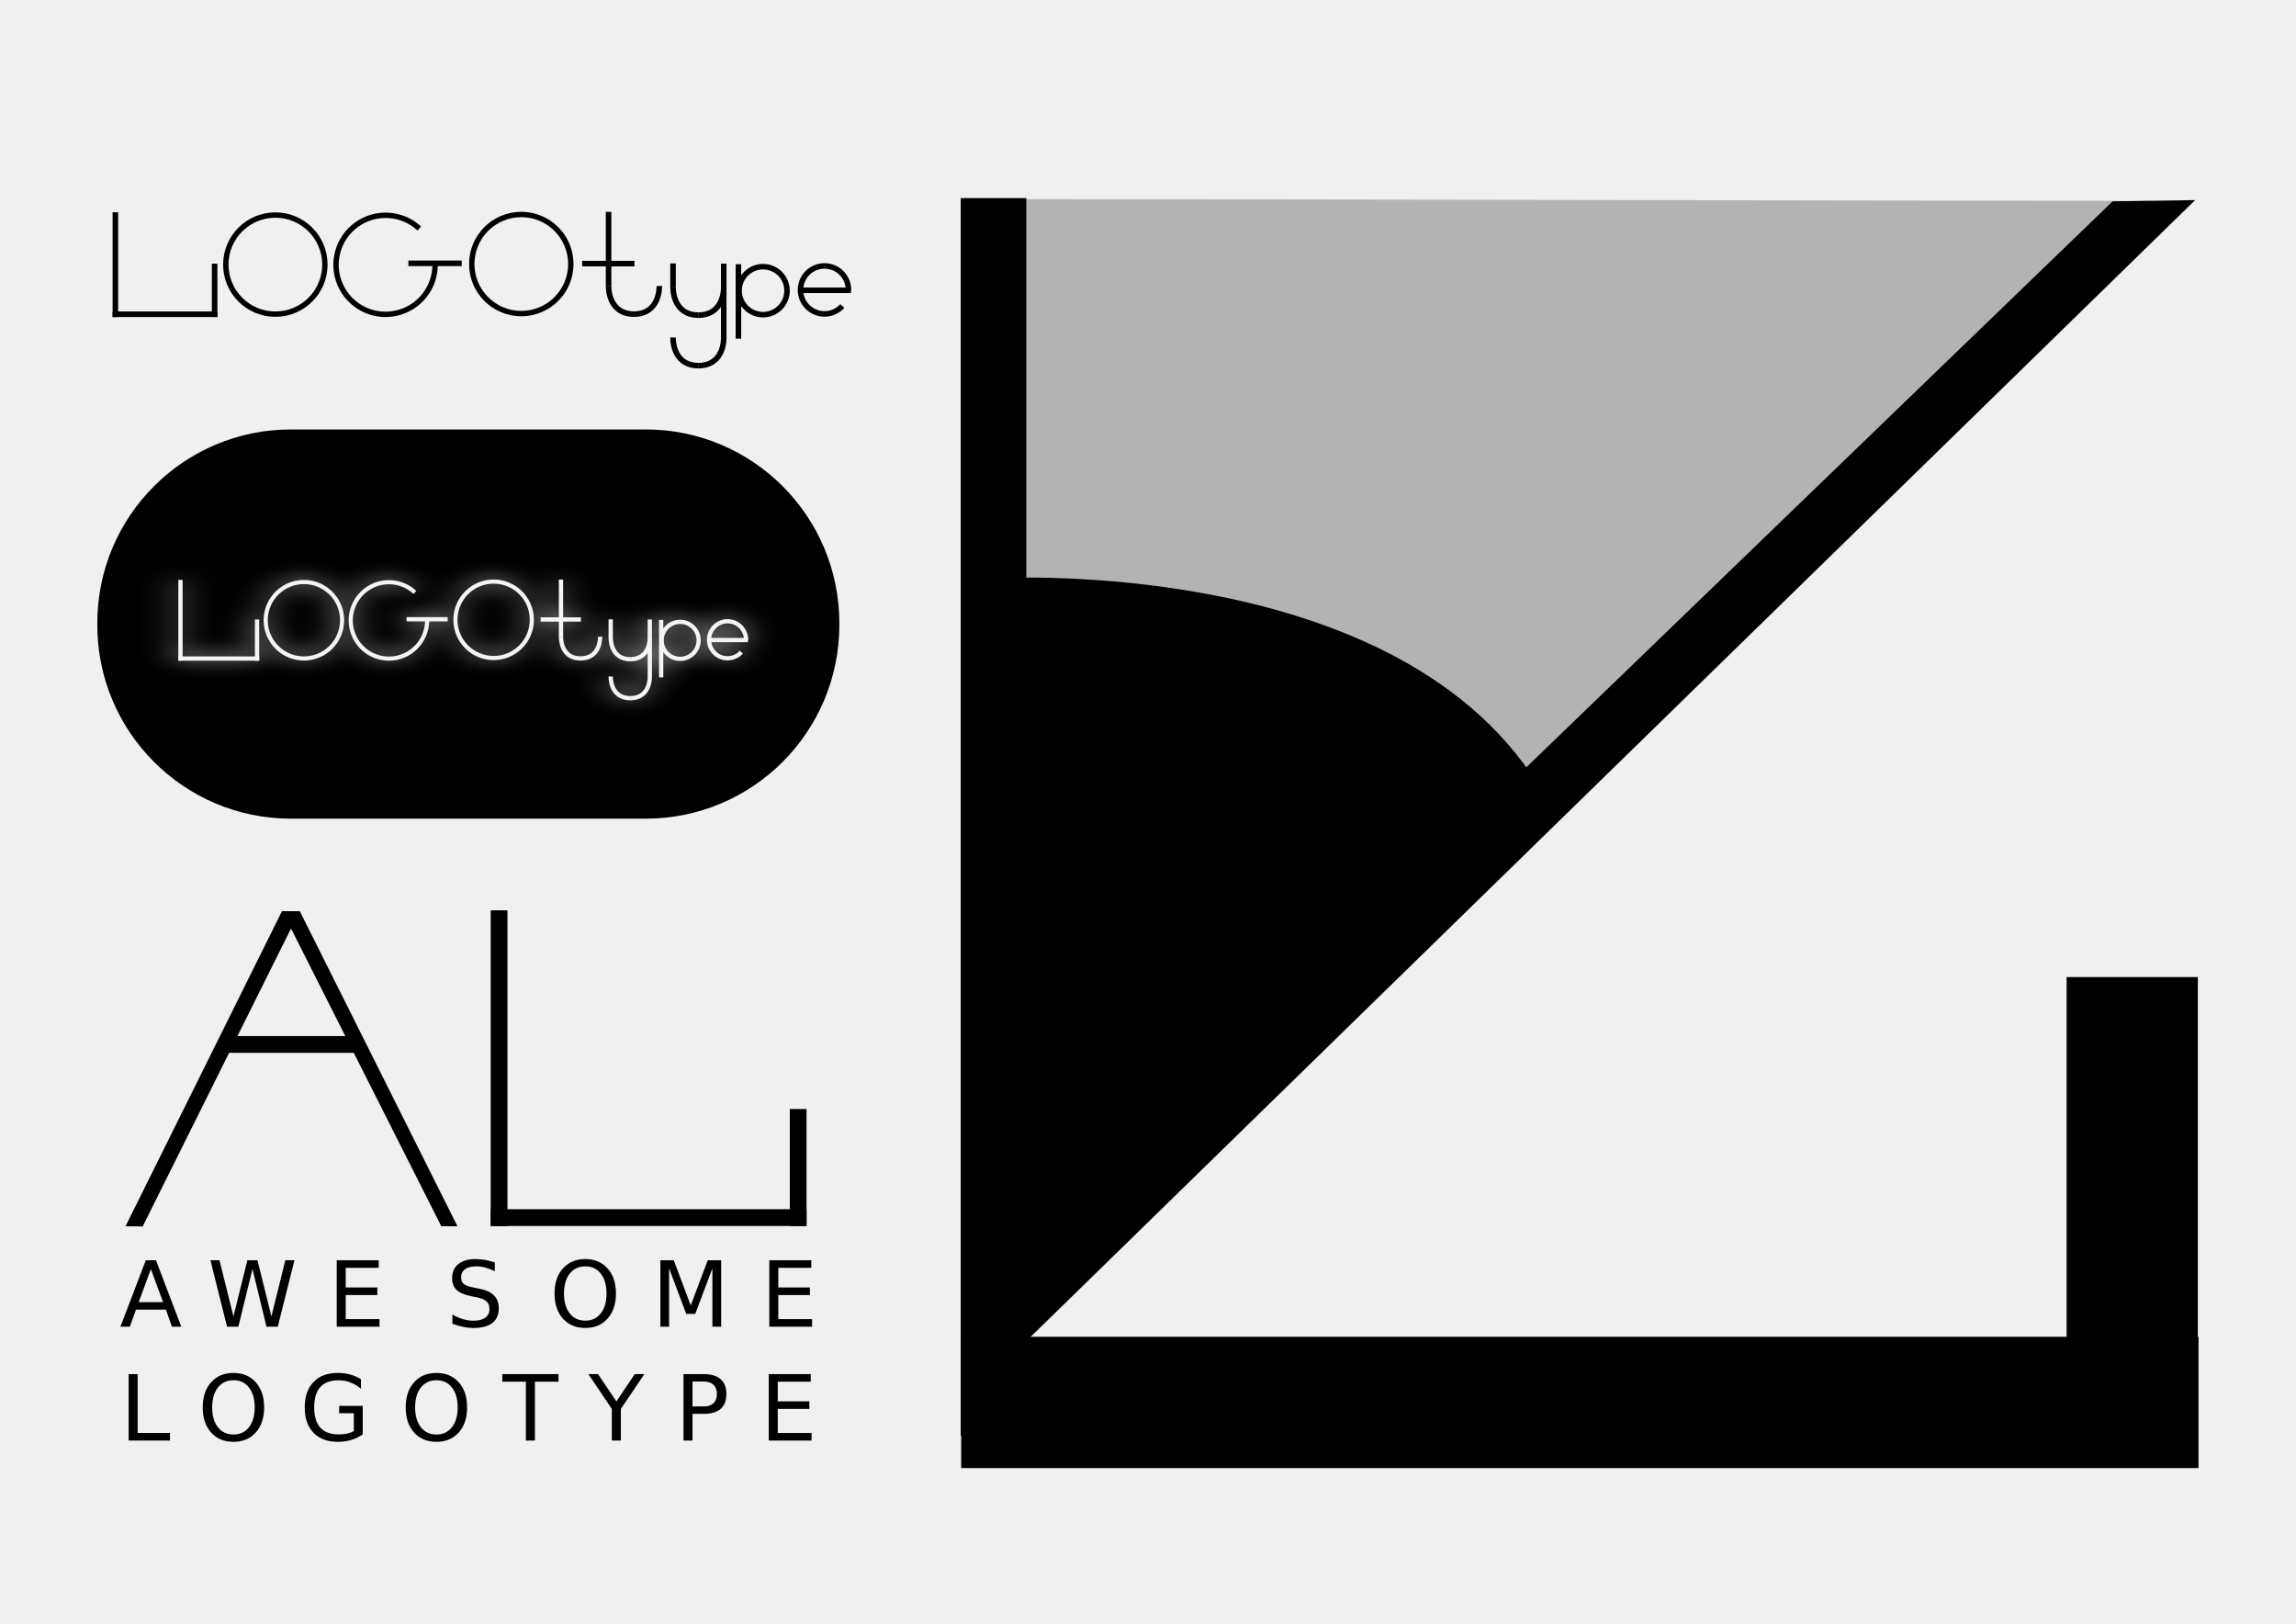
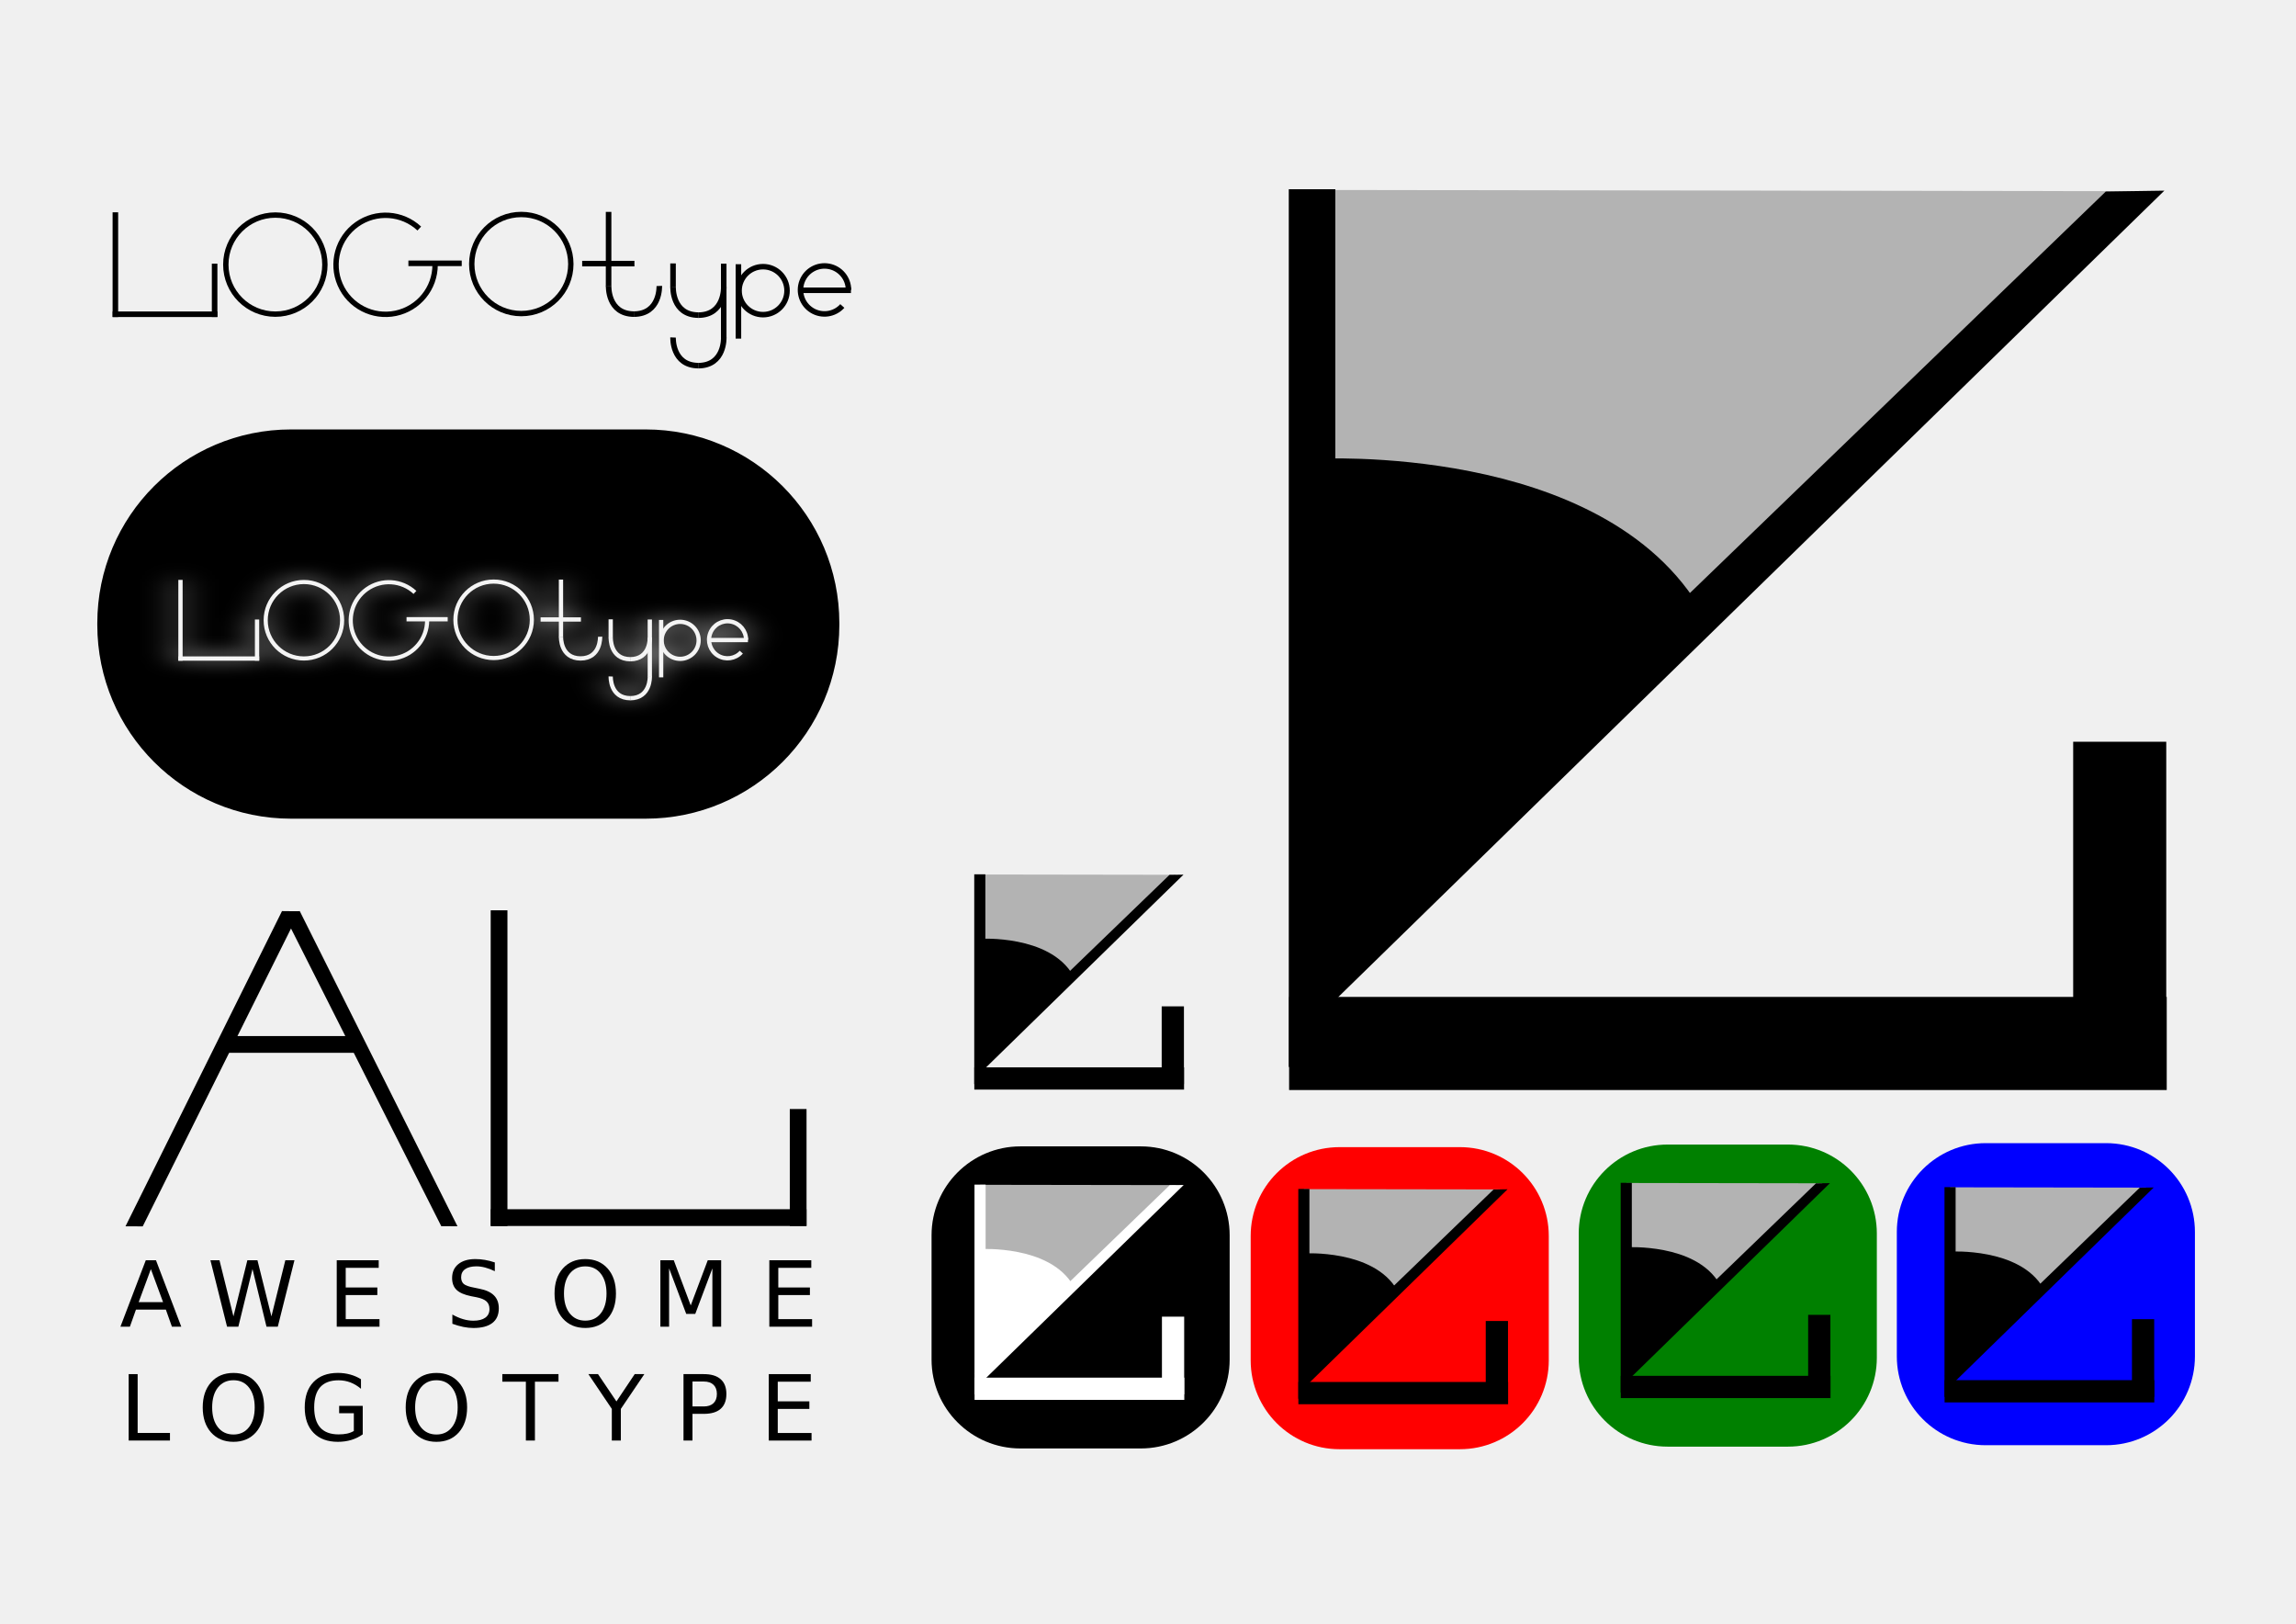
<svg xmlns="http://www.w3.org/2000/svg" width="297mm" height="210mm" viewBox="0 0 297 210" version="1.1" id="svg5">
  <defs id="defs2">
    <rect x="46.755" y="210.128" width="127.774" height="39.949" id="rect7017" />
    <filter style="color-interpolation-filters:sRGB;" id="filter5308" x="-0.067" y="-0.164" width="1.134" height="1.346">
      <feGaussianBlur stdDeviation="0.98 0.5" result="blur" id="feGaussianBlur5306" />
    </filter>
  </defs>
  <g id="layer1">
-     <path style="fill:#b3b3b3;stroke:none;stroke-width:8.49;stroke-linecap:butt;stroke-dasharray:none;stroke-opacity:1;paint-order:stroke fill markers" d="M 128.586,25.752 278.218,25.98 183.751,116.131 127.309,82.535 Z" id="path8153" />
+     <path style="color:#000000;fill:#000000;stroke-width:1.439;-inkscape-stroke:none;paint-order:stroke fill markers" d="m 126.592,178.143 26.027,-25.402" id="path7917-6-6" />
+     <rect style="fill:#ff0000;stroke-width:8.76;paint-order:stroke fill markers" id="rect866" width="38.56" height="39.068" x="161.782" y="148.364" ry="11.494" />
+     <rect style="fill:#000000;stroke-width:8.76;paint-order:stroke fill markers" id="rect866-4" width="38.56" height="39.068" x="120.502" y="148.265" ry="11.494" />
+     <rect style="fill:#008000;stroke-width:8.76;paint-order:stroke fill markers" id="rect866-7" width="38.56" height="39.068" x="204.218" y="148.031" ry="11.494" />
+     <rect style="fill:#0000ff;stroke-width:8.76;paint-order:stroke fill markers" id="rect866-7-8" width="38.56" height="39.068" x="245.365" y="147.847" ry="11.494" />
+     <path style="fill:#b3b3b3;stroke:none;stroke-width:6.022;stroke-linecap:butt;stroke-dasharray:none;stroke-opacity:1;paint-order:stroke fill markers" d="m 169.77,24.567 106.132,0.161 -67.005,63.944 -40.034,-23.829 z" id="path8153" />
    <g id="g2237" transform="matrix(2.711886,0,0,2.711886,-5.818992,13.78745)">
      <path style="fill:#008000;stroke:#000000;stroke-width:0.265;stroke-linecap:butt;stroke-dasharray:none;stroke-opacity:1;paint-order:stroke fill markers" d="M 7.649,5.041 V 10.037" id="path291" />
      <path style="fill:#008000;stroke:#000000;stroke-width:0.265;stroke-linecap:butt;stroke-dasharray:none;stroke-opacity:1;paint-order:stroke fill markers" d="M 12.383,7.49 V 10.035" id="path291-6" />
      <path style="fill:#008000;stroke:#000000;stroke-width:0.265;stroke-linecap:butt;stroke-dasharray:none;stroke-opacity:1;paint-order:stroke fill markers" d="M 24.17,7.474 H 21.626" id="path291-6-5" />
      <path style="fill:#008000;stroke:#000000;stroke-width:0.265;stroke-linecap:butt;stroke-dasharray:none;stroke-opacity:1;paint-order:stroke fill markers" d="M 12.515,9.903 H 7.519" id="path291-3" />
      <circle style="fill:none;stroke:#000000;stroke-width:0.256;stroke-linecap:butt;stroke-dasharray:none;stroke-opacity:1;paint-order:stroke fill markers" id="path1198" cx="15.28" cy="7.535" r="2.363" />
      <circle style="fill:none;stroke:#000000;stroke-width:0.256;stroke-linecap:butt;stroke-dasharray:none;stroke-opacity:1;paint-order:stroke fill markers" id="path1198-3" cx="27.011" cy="7.508" r="2.363" />
      <path style="fill:none;stroke:#000000;stroke-width:0.256;stroke-linecap:butt;stroke-dasharray:none;stroke-opacity:1;paint-order:stroke fill markers" id="path1198-7" d="M 22.9,7.545 A 2.363,2.363 0 0 1 21.019,9.858 2.363,2.363 0 0 1 18.371,8.489 2.363,2.363 0 0 1 19.171,5.618 2.363,2.363 0 0 1 22.146,5.815" />
      <path style="fill:#008000;stroke:#000000;stroke-width:0.265;stroke-linecap:butt;stroke-dasharray:none;stroke-opacity:1;paint-order:stroke fill markers" d="M 32.408,7.488 H 29.915" id="path291-6-5-2" />
      <path style="fill:none;stroke:#000000;stroke-width:0.265;stroke-linecap:butt;stroke-dasharray:none;stroke-opacity:1;paint-order:stroke fill markers" d="M 31.175,5.021 V 8.569" id="path1446" />
      <path style="fill:none;stroke:#000000;stroke-width:0.265;stroke-linecap:butt;stroke-dasharray:none;stroke-opacity:1;paint-order:stroke fill markers" d="m 31.177,8.554 c 0,0 -0.057,1.337 1.214,1.343" id="path1454" />
      <path style="fill:none;stroke:#000000;stroke-width:0.265;stroke-linecap:butt;stroke-dasharray:none;stroke-opacity:1;paint-order:stroke fill markers" d="m 33.594,8.554 c 0,0 0.057,1.337 -1.214,1.343" id="path1454-6" />
      <path style="fill:#008000;stroke:#000000;stroke-width:0.265;stroke-linecap:butt;stroke-dasharray:none;stroke-opacity:1;paint-order:stroke fill markers" d="M 42.735,8.76 H 40.243" id="path291-6-5-2-3" />
      <path style="fill:none;stroke:#000000;stroke-width:0.265;stroke-linecap:butt;stroke-dasharray:none;stroke-opacity:1;paint-order:stroke fill markers" d="M 34.249,7.479 V 8.618" id="path1446-6" />
      <path style="fill:none;stroke:#000000;stroke-width:0.265;stroke-linecap:butt;stroke-dasharray:none;stroke-opacity:1;paint-order:stroke fill markers" d="M 36.667,7.49 V 11.038" id="path1446-6-2" />
      <path style="fill:none;stroke:#000000;stroke-width:0.265;stroke-linecap:butt;stroke-dasharray:none;stroke-opacity:1;paint-order:stroke fill markers" d="m 34.251,8.602 c 0,0 -0.057,1.337 1.214,1.343" id="path1454-0" />
      <path style="fill:none;stroke:#000000;stroke-width:0.265;stroke-linecap:butt;stroke-dasharray:none;stroke-opacity:1;paint-order:stroke fill markers" d="m 36.668,8.603 c 0,0 0.057,1.337 -1.214,1.343" id="path1454-6-6" />
      <path style="fill:none;stroke:#000000;stroke-width:0.265;stroke-linecap:butt;stroke-dasharray:none;stroke-opacity:1;paint-order:stroke fill markers" d="m 34.25,11.011 c 0,0 -0.057,1.337 1.214,1.343" id="path1454-0-8" />
      <path style="fill:none;stroke:#000000;stroke-width:0.265;stroke-linecap:butt;stroke-dasharray:none;stroke-opacity:1;paint-order:stroke fill markers" d="m 36.668,11.012 c 0,0 0.057,1.337 -1.214,1.343" id="path1454-6-6-7" />
      <path style="fill:none;stroke:#000000;stroke-width:0.265;stroke-linecap:butt;stroke-dasharray:none;stroke-opacity:1;paint-order:stroke fill markers" d="M 37.368,7.517 V 11.065" id="path1446-6-2-2" />
      <circle style="fill:none;stroke:#000000;stroke-width:0.262;stroke-linecap:butt;stroke-dasharray:none;stroke-opacity:1;paint-order:stroke fill markers" id="path1918" cx="38.543" cy="8.778" r="1.144" />
      <path style="fill:none;stroke:#000000;stroke-width:0.262;stroke-linecap:butt;stroke-dasharray:none;stroke-opacity:1;paint-order:stroke fill markers" id="path1918-3" d="M 42.324,9.509 A 1.144,1.144 0 0 1 40.876,9.719 1.144,1.144 0 0 1 40.405,8.333 1.144,1.144 0 0 1 41.682,7.618 1.144,1.144 0 0 1 42.618,8.743" />
    </g>
    <g id="g7417" transform="matrix(2.09213,0,0,2.09213,6.220909,27.14365)">
      <rect style="fill:#000000;stroke:#000000;stroke-width:0.859;stroke-linecap:butt;stroke-dasharray:none;stroke-opacity:1;paint-order:stroke fill markers" id="rect2291" width="45.021" height="23.203" x="3.472" y="14.003" ry="11.546" />
      <g id="g2237-1" transform="translate(0.5367172,17.83338)" style="stroke:#f4f4f4;stroke-opacity:1">
        <path style="fill:#008000;stroke:#f4f4f4;stroke-width:0.265;stroke-linecap:butt;stroke-dasharray:none;stroke-opacity:1;paint-order:stroke fill markers" d="M 7.649,5.041 V 10.037" id="path291-5" />
        <path style="fill:#008000;stroke:#f4f4f4;stroke-width:0.265;stroke-linecap:butt;stroke-dasharray:none;stroke-opacity:1;paint-order:stroke fill markers" d="M 12.383,7.49 V 10.035" id="path291-6-54" />
        <path style="fill:#008000;stroke:#f4f4f4;stroke-width:0.265;stroke-linecap:butt;stroke-dasharray:none;stroke-opacity:1;paint-order:stroke fill markers" d="M 24.17,7.474 H 21.626" id="path291-6-5-7" />
        <path style="fill:#008000;stroke:#f4f4f4;stroke-width:0.265;stroke-linecap:butt;stroke-dasharray:none;stroke-opacity:1;paint-order:stroke fill markers" d="M 12.515,9.903 H 7.519" id="path291-3-6" />
        <circle style="fill:none;stroke:#f4f4f4;stroke-width:0.256;stroke-linecap:butt;stroke-dasharray:none;stroke-opacity:1;paint-order:stroke fill markers" id="path1198-5" cx="15.28" cy="7.535" r="2.363" />
        <circle style="fill:none;stroke:#f4f4f4;stroke-width:0.256;stroke-linecap:butt;stroke-dasharray:none;stroke-opacity:1;paint-order:stroke fill markers" id="path1198-3-6" cx="27.011" cy="7.508" r="2.363" />
        <path style="fill:none;stroke:#f4f4f4;stroke-width:0.256;stroke-linecap:butt;stroke-dasharray:none;stroke-opacity:1;paint-order:stroke fill markers" id="path1198-7-9" d="M 22.9,7.545 A 2.363,2.363 0 0 1 21.019,9.858 2.363,2.363 0 0 1 18.371,8.489 2.363,2.363 0 0 1 19.171,5.618 2.363,2.363 0 0 1 22.146,5.815" />
        <path style="fill:#008000;stroke:#f4f4f4;stroke-width:0.265;stroke-linecap:butt;stroke-dasharray:none;stroke-opacity:1;paint-order:stroke fill markers" d="M 32.408,7.488 H 29.915" id="path291-6-5-2-37" />
        <path style="fill:none;stroke:#f4f4f4;stroke-width:0.265;stroke-linecap:butt;stroke-dasharray:none;stroke-opacity:1;paint-order:stroke fill markers" d="M 31.175,5.021 V 8.569" id="path1446-4" />
        <path style="fill:none;stroke:#f4f4f4;stroke-width:0.265;stroke-linecap:butt;stroke-dasharray:none;stroke-opacity:1;paint-order:stroke fill markers" d="m 31.177,8.554 c 0,0 -0.057,1.337 1.214,1.343" id="path1454-5" />
        <path style="fill:none;stroke:#f4f4f4;stroke-width:0.265;stroke-linecap:butt;stroke-dasharray:none;stroke-opacity:1;paint-order:stroke fill markers" d="m 33.594,8.554 c 0,0 0.057,1.337 -1.214,1.343" id="path1454-6-2" />
        <path style="fill:#008000;stroke:#f4f4f4;stroke-width:0.265;stroke-linecap:butt;stroke-dasharray:none;stroke-opacity:1;paint-order:stroke fill markers" d="M 42.735,8.76 H 40.243" id="path291-6-5-2-3-5" />
        <path style="fill:none;stroke:#f4f4f4;stroke-width:0.265;stroke-linecap:butt;stroke-dasharray:none;stroke-opacity:1;paint-order:stroke fill markers" d="M 34.249,7.479 V 8.618" id="path1446-6-4" />
        <path style="fill:none;stroke:#f4f4f4;stroke-width:0.265;stroke-linecap:butt;stroke-dasharray:none;stroke-opacity:1;paint-order:stroke fill markers" d="M 36.667,7.49 V 11.038" id="path1446-6-2-7" />
        <path style="fill:none;stroke:#f4f4f4;stroke-width:0.265;stroke-linecap:butt;stroke-dasharray:none;stroke-opacity:1;paint-order:stroke fill markers" d="m 34.251,8.602 c 0,0 -0.057,1.337 1.214,1.343" id="path1454-0-4" />
        <path style="fill:none;stroke:#f4f4f4;stroke-width:0.265;stroke-linecap:butt;stroke-dasharray:none;stroke-opacity:1;paint-order:stroke fill markers" d="m 36.668,8.603 c 0,0 0.057,1.337 -1.214,1.343" id="path1454-6-6-4" />
        <path style="fill:none;stroke:#f4f4f4;stroke-width:0.265;stroke-linecap:butt;stroke-dasharray:none;stroke-opacity:1;paint-order:stroke fill markers" d="m 34.25,11.011 c 0,0 -0.057,1.337 1.214,1.343" id="path1454-0-8-3" />
        <path style="fill:none;stroke:#f4f4f4;stroke-width:0.265;stroke-linecap:butt;stroke-dasharray:none;stroke-opacity:1;paint-order:stroke fill markers" d="m 36.668,11.012 c 0,0 0.057,1.337 -1.214,1.343" id="path1454-6-6-7-0" />
        <path style="fill:none;stroke:#f4f4f4;stroke-width:0.265;stroke-linecap:butt;stroke-dasharray:none;stroke-opacity:1;paint-order:stroke fill markers" d="M 37.368,7.517 V 11.065" id="path1446-6-2-2-7" />
        <circle style="fill:none;stroke:#f4f4f4;stroke-width:0.262;stroke-linecap:butt;stroke-dasharray:none;stroke-opacity:1;paint-order:stroke fill markers" id="path1918-8" cx="38.543" cy="8.778" r="1.144" />
        <path style="fill:none;stroke:#f4f4f4;stroke-width:0.262;stroke-linecap:butt;stroke-dasharray:none;stroke-opacity:1;paint-order:stroke fill markers" id="path1918-3-6" d="M 42.324,9.509 A 1.144,1.144 0 0 1 40.876,9.719 1.144,1.144 0 0 1 40.405,8.333 1.144,1.144 0 0 1 41.682,7.618 1.144,1.144 0 0 1 42.618,8.743" />
      </g>
      <g id="g2237-1-8" transform="translate(0.4305254,17.75511)" style="stroke:#f4f4f4;stroke-opacity:1;filter:url(#filter5308)">
        <path style="fill:#008000;stroke:#f4f4f4;stroke-width:0.265;stroke-linecap:butt;stroke-dasharray:none;stroke-opacity:1;paint-order:stroke fill markers" d="M 7.649,5.041 V 10.037" id="path291-5-8" />
        <path style="fill:#008000;stroke:#f4f4f4;stroke-width:0.265;stroke-linecap:butt;stroke-dasharray:none;stroke-opacity:1;paint-order:stroke fill markers" d="M 12.383,7.49 V 10.035" id="path291-6-54-4" />
        <path style="fill:#008000;stroke:#f4f4f4;stroke-width:0.265;stroke-linecap:butt;stroke-dasharray:none;stroke-opacity:1;paint-order:stroke fill markers" d="M 24.17,7.474 H 21.626" id="path291-6-5-7-3" />
        <path style="fill:#008000;stroke:#f4f4f4;stroke-width:0.265;stroke-linecap:butt;stroke-dasharray:none;stroke-opacity:1;paint-order:stroke fill markers" d="M 12.515,9.903 H 7.519" id="path291-3-6-1" />
        <circle style="fill:none;stroke:#f4f4f4;stroke-width:0.256;stroke-linecap:butt;stroke-dasharray:none;stroke-opacity:1;paint-order:stroke fill markers" id="path1198-5-4" cx="15.28" cy="7.535" r="2.363" />
        <circle style="fill:none;stroke:#f4f4f4;stroke-width:0.256;stroke-linecap:butt;stroke-dasharray:none;stroke-opacity:1;paint-order:stroke fill markers" id="path1198-3-6-9" cx="27.011" cy="7.508" r="2.363" />
        <path style="fill:none;stroke:#f4f4f4;stroke-width:0.256;stroke-linecap:butt;stroke-dasharray:none;stroke-opacity:1;paint-order:stroke fill markers" id="path1198-7-9-2" d="M 22.9,7.545 A 2.363,2.363 0 0 1 21.019,9.858 2.363,2.363 0 0 1 18.371,8.489 2.363,2.363 0 0 1 19.171,5.618 2.363,2.363 0 0 1 22.146,5.815" />
        <path style="fill:#008000;stroke:#f4f4f4;stroke-width:0.265;stroke-linecap:butt;stroke-dasharray:none;stroke-opacity:1;paint-order:stroke fill markers" d="M 32.408,7.488 H 29.915" id="path291-6-5-2-37-0" />
        <path style="fill:none;stroke:#f4f4f4;stroke-width:0.265;stroke-linecap:butt;stroke-dasharray:none;stroke-opacity:1;paint-order:stroke fill markers" d="M 31.175,5.021 V 8.569" id="path1446-4-6" />
        <path style="fill:none;stroke:#f4f4f4;stroke-width:0.265;stroke-linecap:butt;stroke-dasharray:none;stroke-opacity:1;paint-order:stroke fill markers" d="m 31.177,8.554 c 0,0 -0.057,1.337 1.214,1.343" id="path1454-5-8" />
        <path style="fill:none;stroke:#f4f4f4;stroke-width:0.265;stroke-linecap:butt;stroke-dasharray:none;stroke-opacity:1;paint-order:stroke fill markers" d="m 33.594,8.554 c 0,0 0.057,1.337 -1.214,1.343" id="path1454-6-2-9" />
        <path style="fill:#008000;stroke:#f4f4f4;stroke-width:0.265;stroke-linecap:butt;stroke-dasharray:none;stroke-opacity:1;paint-order:stroke fill markers" d="M 42.735,8.76 H 40.243" id="path291-6-5-2-3-5-2" />
        <path style="fill:none;stroke:#f4f4f4;stroke-width:0.265;stroke-linecap:butt;stroke-dasharray:none;stroke-opacity:1;paint-order:stroke fill markers" d="M 34.249,7.479 V 8.618" id="path1446-6-4-6" />
        <path style="fill:none;stroke:#f4f4f4;stroke-width:0.265;stroke-linecap:butt;stroke-dasharray:none;stroke-opacity:1;paint-order:stroke fill markers" d="M 36.667,7.49 V 11.038" id="path1446-6-2-7-6" />
        <path style="fill:none;stroke:#f4f4f4;stroke-width:0.265;stroke-linecap:butt;stroke-dasharray:none;stroke-opacity:1;paint-order:stroke fill markers" d="m 34.251,8.602 c 0,0 -0.057,1.337 1.214,1.343" id="path1454-0-4-4" />
        <path style="fill:none;stroke:#f4f4f4;stroke-width:0.265;stroke-linecap:butt;stroke-dasharray:none;stroke-opacity:1;paint-order:stroke fill markers" d="m 36.668,8.603 c 0,0 0.057,1.337 -1.214,1.343" id="path1454-6-6-4-9" />
        <path style="fill:none;stroke:#f4f4f4;stroke-width:0.265;stroke-linecap:butt;stroke-dasharray:none;stroke-opacity:1;paint-order:stroke fill markers" d="m 34.25,11.011 c 0,0 -0.057,1.337 1.214,1.343" id="path1454-0-8-3-5" />
        <path style="fill:none;stroke:#f4f4f4;stroke-width:0.265;stroke-linecap:butt;stroke-dasharray:none;stroke-opacity:1;paint-order:stroke fill markers" d="m 36.668,11.012 c 0,0 0.057,1.337 -1.214,1.343" id="path1454-6-6-7-0-0" />
        <path style="fill:none;stroke:#f4f4f4;stroke-width:0.265;stroke-linecap:butt;stroke-dasharray:none;stroke-opacity:1;paint-order:stroke fill markers" d="M 37.368,7.517 V 11.065" id="path1446-6-2-2-7-4" />
        <circle style="fill:none;stroke:#f4f4f4;stroke-width:0.262;stroke-linecap:butt;stroke-dasharray:none;stroke-opacity:1;paint-order:stroke fill markers" id="path1918-8-8" cx="38.543" cy="8.778" r="1.144" />
        <path style="fill:none;stroke:#f4f4f4;stroke-width:0.262;stroke-linecap:butt;stroke-dasharray:none;stroke-opacity:1;paint-order:stroke fill markers" id="path1918-3-6-7" d="M 42.324,9.509 A 1.144,1.144 0 0 1 40.876,9.719 1.144,1.144 0 0 1 40.405,8.333 1.144,1.144 0 0 1 41.682,7.618 1.144,1.144 0 0 1 42.618,8.743" />
      </g>
    </g>
    <g id="g7370" transform="matrix(3.710434,0,0,3.710434,-32.0708,-42.43445)">
      <g id="g6961" transform="matrix(0.7065505,0,0,0.7065505,7.832318,15.00953)" style="fill:#000000">
        <path style="fill:#000000;stroke:#000000;stroke-width:0.826;stroke-linecap:butt;stroke-dasharray:none;stroke-opacity:1;paint-order:stroke fill markers" d="m 12.085,46.469 h 6.91" id="path291-6-7" />
        <path style="fill:#000000;stroke:#000000;stroke-width:0.826;stroke-linecap:butt;stroke-dasharray:none;stroke-opacity:1;paint-order:stroke fill markers" d="M 25.773,39.852 V 55.429" id="path291-2-6" />
        <path style="fill:#000000;stroke:#000000;stroke-width:0.826;stroke-linecap:butt;stroke-dasharray:none;stroke-opacity:1;paint-order:stroke fill markers" d="M 40.531,49.655 V 55.424" id="path291-6-7-5" />
        <path style="fill:#000000;stroke:#000000;stroke-width:0.826;stroke-linecap:butt;stroke-dasharray:none;stroke-opacity:1;paint-order:stroke fill markers" d="M 40.943,55.012 H 25.365" id="path291-3-61-6" />
        <g id="path6765" style="fill:#000000">
          <path style="color:#000000;fill:#000000;-inkscape-stroke:none;paint-order:stroke fill markers" d="m 15.062,39.891 -7.722,15.551 0.85,0.003 7.74,-15.545 z" id="path6823" />
          <path style="color:#000000;fill:#000000;stroke-width:0.826;-inkscape-stroke:none;paint-order:stroke fill markers" d="M 7.72,55.588 15.517,39.862" id="path6835" />
        </g>
        <g id="path6765-9" style="fill:#000000">
          <path style="color:#000000;fill:#000000;-inkscape-stroke:none;paint-order:stroke fill markers" d="m 15.94,39.894 -0.857,0.015 7.838,15.526 0.8,0.005 z" id="path6839" />
          <path style="color:#000000;fill:#000000;stroke-width:0.826;-inkscape-stroke:none;paint-order:stroke fill markers" d="M 23.343,55.602 15.546,39.876" id="path6841" />
        </g>
      </g>
      <path d="m 13.903,55.674 -0.425,1.152 h 0.851 z m -0.177,-0.309 h 0.355 l 0.882,2.315 h -0.326 l -0.211,-0.594 h -1.043 l -0.211,0.594 h -0.33 z" style="text-align:justify;letter-spacing:4px;word-spacing:0.06px;white-space:pre;stroke:#000000;stroke-width:0;paint-order:stroke fill markers" id="path7071" />
      <path d="m 15.979,55.365 h 0.316 l 0.487,1.956 0.485,-1.956 h 0.352 l 0.487,1.956 0.485,-1.956 h 0.318 l -0.581,2.315 h -0.394 l -0.488,-2.009 -0.493,2.009 h -0.394 z" style="text-align:justify;letter-spacing:4px;word-spacing:0.06px;white-space:pre;stroke:#000000;stroke-width:0;paint-order:stroke fill markers" id="path7073" />
      <path d="m 20.383,55.365 h 1.463 v 0.264 h -1.15 v 0.685 h 1.102 v 0.264 h -1.102 v 0.839 h 1.178 v 0.264 h -1.491 z" style="text-align:justify;letter-spacing:4px;word-spacing:0.06px;white-space:pre;stroke:#000000;stroke-width:0;paint-order:stroke fill markers" id="path7075" />
      <path d="m 25.894,55.441 v 0.305 q -0.178,-0.085 -0.336,-0.127 -0.158,-0.042 -0.305,-0.042 -0.256,0 -0.395,0.099 -0.138,0.099 -0.138,0.282 0,0.153 0.091,0.233 0.093,0.078 0.35,0.126 l 0.189,0.039 q 0.35,0.067 0.516,0.236 0.167,0.167 0.167,0.45 0,0.336 -0.226,0.51 -0.225,0.174 -0.66,0.174 -0.164,0 -0.35,-0.037 -0.184,-0.037 -0.383,-0.11 v -0.322 q 0.191,0.107 0.374,0.161 0.183,0.054 0.36,0.054 0.268,0 0.414,-0.105 0.146,-0.105 0.146,-0.301 0,-0.171 -0.105,-0.267 -0.104,-0.096 -0.343,-0.144 l -0.191,-0.037 q -0.35,-0.07 -0.507,-0.219 -0.157,-0.149 -0.157,-0.414 0,-0.307 0.215,-0.484 0.217,-0.177 0.597,-0.177 0.163,0 0.332,0.029 0.169,0.029 0.346,0.088 z" style="text-align:justify;letter-spacing:4px;word-spacing:0.06px;white-space:pre;stroke:#000000;stroke-width:0;paint-order:stroke fill markers" id="path7077" />
      <path d="m 29.048,55.578 q -0.341,0 -0.543,0.254 -0.2,0.254 -0.2,0.693 0,0.437 0.2,0.691 0.202,0.254 0.543,0.254 0.341,0 0.54,-0.254 0.2,-0.254 0.2,-0.691 0,-0.439 -0.2,-0.693 -0.198,-0.254 -0.54,-0.254 z m 0,-0.254 q 0.487,0 0.778,0.327 0.291,0.326 0.291,0.874 0,0.547 -0.291,0.874 -0.291,0.326 -0.778,0.326 -0.488,0 -0.781,-0.326 -0.291,-0.326 -0.291,-0.874 0,-0.549 0.291,-0.874 0.293,-0.327 0.781,-0.327 z" style="text-align:justify;letter-spacing:4px;word-spacing:0.06px;white-space:pre;stroke:#000000;stroke-width:0;paint-order:stroke fill markers" id="path7079" />
      <path d="m 31.666,55.365 h 0.467 l 0.591,1.575 0.594,-1.575 h 0.467 v 2.315 H 33.479 v -2.032 l -0.597,1.587 h -0.315 l -0.597,-1.587 v 2.032 h -0.304 z" style="text-align:justify;letter-spacing:4px;word-spacing:0.06px;white-space:pre;stroke:#000000;stroke-width:0;paint-order:stroke fill markers" id="path7081" />
      <path d="m 35.464,55.365 h 1.463 v 0.264 h -1.15 v 0.685 h 1.102 v 0.264 h -1.102 v 0.839 h 1.178 v 0.264 H 35.464 Z" style="text-align:justify;letter-spacing:4px;word-spacing:0.06px;white-space:pre;stroke:#000000;stroke-width:0;paint-order:stroke fill markers" id="path7083" />
      <path d="m 13.129,59.334 h 0.313 v 2.051 H 14.569 v 0.264 h -1.44 z" style="text-align:justify;letter-spacing:4px;word-spacing:0.06px;white-space:pre;stroke:#000000;stroke-width:0;paint-order:stroke fill markers" id="path7085" />
      <path d="m 16.783,59.547 q -0.341,0 -0.543,0.254 -0.2,0.254 -0.2,0.693 0,0.437 0.2,0.691 0.202,0.254 0.543,0.254 0.341,0 0.54,-0.254 0.2,-0.254 0.2,-0.691 0,-0.439 -0.2,-0.693 -0.198,-0.254 -0.54,-0.254 z m 0,-0.254 q 0.487,0 0.778,0.327 0.291,0.326 0.291,0.874 0,0.547 -0.291,0.874 -0.291,0.326 -0.778,0.326 -0.488,0 -0.781,-0.326 -0.291,-0.326 -0.291,-0.874 0,-0.549 0.291,-0.874 0.293,-0.327 0.781,-0.327 z" style="text-align:justify;letter-spacing:4px;word-spacing:0.06px;white-space:pre;stroke:#000000;stroke-width:0;paint-order:stroke fill markers" id="path7087" />
      <path d="m 20.979,61.319 v -0.622 h -0.512 v -0.257 h 0.822 v 0.994 q -0.181,0.129 -0.4,0.195 -0.219,0.065 -0.467,0.065 -0.543,0 -0.85,-0.316 -0.305,-0.318 -0.305,-0.884 0,-0.567 0.305,-0.884 0.307,-0.318 0.85,-0.318 0.226,0 0.429,0.056 0.205,0.056 0.377,0.164 v 0.333 q -0.174,-0.147 -0.369,-0.222 -0.195,-0.074 -0.411,-0.074 -0.425,0 -0.639,0.237 -0.212,0.237 -0.212,0.707 0,0.468 0.212,0.705 0.214,0.237 0.639,0.237 0.166,0 0.296,-0.028 0.13,-0.029 0.234,-0.09 z" style="text-align:justify;letter-spacing:4px;word-spacing:0.06px;white-space:pre;stroke:#000000;stroke-width:0;paint-order:stroke fill markers" id="path7089" />
      <path d="m 23.859,59.547 q -0.341,0 -0.543,0.254 -0.2,0.254 -0.2,0.693 0,0.437 0.2,0.691 0.202,0.254 0.543,0.254 0.341,0 0.54,-0.254 0.2,-0.254 0.2,-0.691 0,-0.439 -0.2,-0.693 -0.198,-0.254 -0.54,-0.254 z m 0,-0.254 q 0.487,0 0.778,0.327 0.291,0.326 0.291,0.874 0,0.547 -0.291,0.874 -0.291,0.326 -0.778,0.326 -0.488,0 -0.781,-0.326 -0.291,-0.326 -0.291,-0.874 0,-0.549 0.291,-0.874 0.293,-0.327 0.781,-0.327 z" style="text-align:justify;letter-spacing:4px;word-spacing:0.06px;white-space:pre;stroke:#000000;stroke-width:0;paint-order:stroke fill markers" id="path7091" />
      <path d="m 26.156,59.334 h 1.958 v 0.264 h -0.822 v 2.051 h -0.315 v -2.051 h -0.822 z" style="text-align:justify;letter-spacing:4px;word-spacing:0.06px;white-space:pre;stroke:#000000;stroke-width:0;paint-order:stroke fill markers" id="path7093" />
      <path d="m 29.156,59.334 h 0.336 l 0.642,0.952 0.637,-0.952 h 0.336 l -0.819,1.212 v 1.102 h -0.315 v -1.102 z" style="text-align:justify;letter-spacing:4px;word-spacing:0.06px;white-space:pre;stroke:#000000;stroke-width:0;paint-order:stroke fill markers" id="path7095" />
      <path d="m 32.785,59.591 v 0.87 h 0.394 q 0.219,0 0.338,-0.113 0.119,-0.113 0.119,-0.322 0,-0.208 -0.119,-0.321 -0.119,-0.113 -0.338,-0.113 z m -0.313,-0.257 h 0.707 q 0.389,0 0.588,0.177 0.2,0.175 0.2,0.515 0,0.343 -0.2,0.518 -0.198,0.175 -0.588,0.175 h -0.394 v 0.93 h -0.313 z" style="text-align:justify;letter-spacing:4px;word-spacing:0.06px;white-space:pre;stroke:#000000;stroke-width:0;paint-order:stroke fill markers" id="path7097" />
      <path d="m 35.445,59.334 h 1.463 v 0.264 h -1.15 v 0.685 h 1.102 v 0.264 h -1.102 v 0.839 h 1.178 v 0.264 h -1.491 z" style="text-align:justify;letter-spacing:4px;word-spacing:0.06px;white-space:pre;stroke:#000000;stroke-width:0;paint-order:stroke fill markers" id="path7099" />
    </g>
-     <path style="fill:#000000;stroke:#000000;stroke-width:8.49;stroke-linecap:butt;stroke-dasharray:none;stroke-opacity:1;paint-order:stroke fill markers" d="M 128.518,25.622 V 185.676" id="path291-2-6-0" />
-     <path style="fill:#000000;stroke:#000000;stroke-width:16.974;stroke-linecap:butt;stroke-dasharray:none;stroke-opacity:1;paint-order:stroke fill markers" d="m 275.814,126.368 v 59.27" id="path291-6-7-5-4" />
-     <path style="fill:#000000;stroke:#000000;stroke-width:16.98;stroke-linecap:butt;stroke-dasharray:none;stroke-opacity:1;paint-order:stroke fill markers" d="M 284.389,181.384 H 124.335" id="path291-3-61-6-4" />
-     <g id="path7909" transform="translate(0,2.645833)">
+     <path style="fill:#000000;stroke:#000000;stroke-width:6.022;stroke-linecap:butt;stroke-dasharray:none;stroke-opacity:1;paint-order:stroke fill markers" d="M 169.721,24.475 V 138" id="path291-2-6-0" />
+     <path style="fill:#000000;stroke:#000000;stroke-width:12.04;stroke-linecap:butt;stroke-dasharray:none;stroke-opacity:1;paint-order:stroke fill markers" d="M 274.197,95.933 V 137.973" id="path291-6-7-5-4" />
+     <path style="fill:#000000;stroke:#000000;stroke-width:12.044;stroke-linecap:butt;stroke-dasharray:none;stroke-opacity:1;paint-order:stroke fill markers" d="M 280.279,134.956 H 166.754" id="path291-3-61-6-4" />
+     <g id="path7909" transform="matrix(0.7092908,0,0,0.7092908,78.56441,8.178211)">
      <path style="color:#000000;fill:#000000;-inkscape-stroke:none;paint-order:stroke fill markers" d="M 273.277,23.394 124.479,167.016 130.408,173.092 283.955,23.232 Z" id="path7915" />
      <path style="color:#000000;fill:#000000;stroke-width:8.49;-inkscape-stroke:none;paint-order:stroke fill markers" d="M 127.443,170.055 280.99,20.195" id="path7917" />
    </g>
-     <path style="fill:none;stroke:#000000;stroke-width:8.49;stroke-linecap:butt;stroke-dasharray:none;stroke-opacity:1;paint-order:stroke fill markers" d="m 129.141,79.02 c 0,0 50.699,-2.85 67.048,26.136" id="path8041" />
-     <path style="fill:#000000;stroke:none;stroke-width:8.49;stroke-linecap:butt;stroke-dasharray:none;stroke-opacity:1;paint-order:stroke fill markers" d="m 127.563,81.692 2,85.547 65.421,-63.303 c 0,0 -25.285,-31.445 -67.697,-24.66" id="path8043" />
+     <path style="fill:none;stroke:#000000;stroke-width:6.022;stroke-linecap:butt;stroke-dasharray:none;stroke-opacity:1;paint-order:stroke fill markers" d="m 170.163,62.35 c 0,0 35.96,-2.022 47.556,18.538" id="path8041" />
+     <path style="fill:#000000;stroke:none;stroke-width:6.022;stroke-linecap:butt;stroke-dasharray:none;stroke-opacity:1;paint-order:stroke fill markers" d="m 169.043,64.245 1.418,60.678 46.402,-44.9 c 0,0 -17.935,-22.304 -48.017,-17.491" id="path8043" />
+     <path style="fill:#b3b3b3;stroke:none;stroke-width:1.439;stroke-linecap:butt;stroke-dasharray:none;stroke-opacity:1;paint-order:stroke fill markers" d="m 126.754,113.101 25.364,0.039 -16.013,15.281 -9.567,-5.695 z" id="path8153-3" />
+     <path style="fill:#000000;stroke:#000000;stroke-width:1.439;stroke-linecap:butt;stroke-dasharray:none;stroke-opacity:1;paint-order:stroke fill markers" d="m 126.743,113.079 v 27.13" id="path291-2-6-0-6" />
+     <path style="fill:#000000;stroke:#000000;stroke-width:2.877;stroke-linecap:butt;stroke-dasharray:none;stroke-opacity:1;paint-order:stroke fill markers" d="m 151.71,130.156 v 10.047" id="path291-6-7-5-4-7" />
+     <path style="fill:#000000;stroke:#000000;stroke-width:2.878;stroke-linecap:butt;stroke-dasharray:none;stroke-opacity:1;paint-order:stroke fill markers" d="M 153.164,139.482 H 126.033" id="path291-3-61-6-4-5" />
+     <g id="path7909-3" transform="matrix(0.1695076,0,0,0.1695076,104.9578,109.1844)">
+       <path style="color:#000000;fill:#000000;-inkscape-stroke:none;paint-order:stroke fill markers" d="M 273.277,23.394 124.479,167.016 130.408,173.092 283.955,23.232 Z" id="path7915-5" />
+       <path style="color:#000000;fill:#000000;stroke-width:8.49;-inkscape-stroke:none;paint-order:stroke fill markers" d="M 127.443,170.055 280.99,20.195" id="path7917-6" />
+     </g>
+     <path style="fill:none;stroke:#000000;stroke-width:1.439;stroke-linecap:butt;stroke-dasharray:none;stroke-opacity:1;paint-order:stroke fill markers" d="m 126.848,122.13 c 0,0 8.594,-0.483 11.365,4.43" id="path8041-2" />
+     <path style="fill:#000000;stroke:none;stroke-width:1.439;stroke-linecap:butt;stroke-dasharray:none;stroke-opacity:1;paint-order:stroke fill markers" d="m 126.581,122.583 0.339,14.501 11.089,-10.73 c 0,0 -4.286,-5.33 -11.475,-4.18" id="path8043-9" />
+     <path style="fill:#b3b3b3;stroke:none;stroke-width:1.439;stroke-linecap:butt;stroke-dasharray:none;stroke-opacity:1;paint-order:stroke fill markers" d="m 126.786,153.234 25.364,0.039 -16.013,15.281 -9.567,-5.695 z" id="path8153-3-1" />
+     <path style="fill:#000000;stroke:#ffffff;stroke-width:1.439;stroke-linecap:butt;stroke-dasharray:none;stroke-opacity:1;paint-order:stroke fill markers" d="m 126.775,153.212 v 27.13" id="path291-2-6-0-6-2" />
+     <path style="fill:#000000;stroke:#ffffff;stroke-width:2.877;stroke-linecap:butt;stroke-dasharray:none;stroke-opacity:1;paint-order:stroke fill markers" d="m 151.742,170.289 v 10.047" id="path291-6-7-5-4-7-7" />
+     <path style="fill:#000000;stroke:#ffffff;stroke-width:2.878;stroke-linecap:butt;stroke-dasharray:none;stroke-opacity:1;paint-order:stroke fill markers" d="M 153.196,179.615 H 126.065" id="path291-3-61-6-4-5-0" />
+     <path style="color:#000000;fill:#ffffff;fill-opacity:1;stroke-width:0.17;stroke-dasharray:none;paint-order:stroke fill markers" d="m 151.312,153.283 -25.222,24.345 1.005,1.03 26.027,-25.402 z" id="path7915-5-3" />
+     <path style="fill:none;stroke:#ffffff;stroke-width:1.439;stroke-linecap:butt;stroke-dasharray:none;stroke-opacity:1;paint-order:stroke fill markers" d="m 126.88,162.264 c 0,0 8.594,-0.483 11.365,4.43" id="path8041-2-0" />
+     <path style="fill:#ffffff;stroke:none;stroke-width:1.439;stroke-linecap:butt;stroke-dasharray:none;stroke-opacity:1;paint-order:stroke fill markers" d="m 126.613,162.717 0.339,14.501 11.089,-10.73 c 0,0 -4.286,-5.33 -11.475,-4.18" id="path8043-9-6" />
+     <path style="fill:#b3b3b3;stroke:none;stroke-width:1.439;stroke-linecap:butt;stroke-dasharray:none;stroke-opacity:1;paint-order:stroke fill markers" d="m 168.672,153.794 25.364,0.039 -16.013,15.281 -9.567,-5.695 z" id="path8153-3-1-2" />
+     <path style="fill:#000000;stroke:#000000;stroke-width:1.439;stroke-linecap:butt;stroke-dasharray:none;stroke-opacity:1;paint-order:stroke fill markers" d="m 168.661,153.772 v 27.13" id="path291-2-6-0-6-2-6" />
+     <path style="fill:#000000;stroke:#000000;stroke-width:2.877;stroke-linecap:butt;stroke-dasharray:none;stroke-opacity:1;paint-order:stroke fill markers" d="m 193.628,170.849 v 10.047" id="path291-6-7-5-4-7-7-1" />
+     <path style="fill:#000000;stroke:#000000;stroke-width:2.878;stroke-linecap:butt;stroke-dasharray:none;stroke-opacity:1;paint-order:stroke fill markers" d="M 195.082,180.175 H 167.951" id="path291-3-61-6-4-5-0-8" />
+     <g id="path7909-3-9-7" transform="matrix(0.1695076,0,0,0.1695076,146.8758,149.8774)">
+       <path style="color:#000000;fill:#000000;-inkscape-stroke:none;paint-order:stroke fill markers" d="M 273.277,23.394 124.479,167.016 130.408,173.092 283.955,23.232 Z" id="path7915-5-3-9" />
+       <path style="color:#000000;fill:#000000;stroke-width:8.49;-inkscape-stroke:none;paint-order:stroke fill markers" d="M 127.443,170.055 280.99,20.195" id="path7917-6-6-2" />
+     </g>
+     <path style="fill:none;stroke:#000000;stroke-width:1.439;stroke-linecap:butt;stroke-dasharray:none;stroke-opacity:1;paint-order:stroke fill markers" d="m 168.766,162.823 c 0,0 8.594,-0.483 11.365,4.43" id="path8041-2-0-0" />
+     <path style="fill:#000000;stroke:none;stroke-width:1.439;stroke-linecap:butt;stroke-dasharray:none;stroke-opacity:1;paint-order:stroke fill markers" d="m 168.499,163.276 0.339,14.501 11.089,-10.73 c 0,0 -4.286,-5.33 -11.475,-4.18" id="path8043-9-6-2" />
+     <path style="fill:#b3b3b3;stroke:none;stroke-width:1.439;stroke-linecap:butt;stroke-dasharray:none;stroke-opacity:1;paint-order:stroke fill markers" d="m 210.377,153 25.364,0.039 -16.013,15.281 -9.567,-5.695 z" id="path8153-3-1-3" />
+     <path style="fill:#000000;stroke:#000000;stroke-width:1.439;stroke-linecap:butt;stroke-dasharray:none;stroke-opacity:1;paint-order:stroke fill markers" d="m 210.365,152.978 v 27.13" id="path291-2-6-0-6-2-7" />
+     <path style="fill:#000000;stroke:#000000;stroke-width:2.877;stroke-linecap:butt;stroke-dasharray:none;stroke-opacity:1;paint-order:stroke fill markers" d="m 235.333,170.055 v 10.047" id="path291-6-7-5-4-7-7-5" />
+     <path style="fill:#000000;stroke:#000000;stroke-width:2.878;stroke-linecap:butt;stroke-dasharray:none;stroke-opacity:1;paint-order:stroke fill markers" d="M 236.786,179.381 H 209.656" id="path291-3-61-6-4-5-0-9" />
+     <g id="path7909-3-9-2" transform="matrix(0.1695076,0,0,0.1695076,188.5804,149.083)">
+       <path style="color:#000000;fill:#000000;-inkscape-stroke:none;paint-order:stroke fill markers" d="M 273.277,23.394 124.479,167.016 130.408,173.092 283.955,23.232 Z" id="path7915-5-3-2" />
+       <path style="color:#000000;fill:#000000;stroke-width:8.49;-inkscape-stroke:none;paint-order:stroke fill markers" d="M 127.443,170.055 280.99,20.195" id="path7917-6-6-8" />
+     </g>
+     <path style="fill:none;stroke:#000000;stroke-width:1.439;stroke-linecap:butt;stroke-dasharray:none;stroke-opacity:1;paint-order:stroke fill markers" d="m 210.471,162.029 c 0,0 8.594,-0.483 11.365,4.43" id="path8041-2-0-9" />
+     <path style="fill:#000000;stroke:none;stroke-width:1.439;stroke-linecap:butt;stroke-dasharray:none;stroke-opacity:1;paint-order:stroke fill markers" d="m 210.203,162.482 0.339,14.501 11.089,-10.73 c 0,0 -4.286,-5.33 -11.475,-4.18" id="path8043-9-6-7" />
+     <path style="fill:#b3b3b3;stroke:none;stroke-width:1.439;stroke-linecap:butt;stroke-dasharray:none;stroke-opacity:1;paint-order:stroke fill markers" d="m 252.263,153.56 25.364,0.039 -16.013,15.281 -9.567,-5.695 z" id="path8153-3-1-2-3" />
+     <path style="fill:#000000;stroke:#000000;stroke-width:1.439;stroke-linecap:butt;stroke-dasharray:none;stroke-opacity:1;paint-order:stroke fill markers" d="m 252.251,153.538 v 27.13" id="path291-2-6-0-6-2-6-6" />
+     <path style="fill:#000000;stroke:#000000;stroke-width:2.877;stroke-linecap:butt;stroke-dasharray:none;stroke-opacity:1;paint-order:stroke fill markers" d="m 277.219,170.615 v 10.047" id="path291-6-7-5-4-7-7-1-1" />
+     <path style="fill:#000000;stroke:#000000;stroke-width:2.878;stroke-linecap:butt;stroke-dasharray:none;stroke-opacity:1;paint-order:stroke fill markers" d="M 278.672,179.94 H 251.542" id="path291-3-61-6-4-5-0-8-2" />
+     <g id="path7909-3-9-7-9" transform="matrix(0.1695076,0,0,0.1695076,230.4664,149.6429)">
+       <path style="color:#000000;fill:#000000;-inkscape-stroke:none;paint-order:stroke fill markers" d="M 273.277,23.394 124.479,167.016 130.408,173.092 283.955,23.232 Z" id="path7915-5-3-9-3" />
+       <path style="color:#000000;fill:#000000;stroke-width:8.49;-inkscape-stroke:none;paint-order:stroke fill markers" d="M 127.443,170.055 280.99,20.195" id="path7917-6-6-2-1" />
+     </g>
+     <path style="fill:none;stroke:#000000;stroke-width:1.439;stroke-linecap:butt;stroke-dasharray:none;stroke-opacity:1;paint-order:stroke fill markers" d="m 252.357,162.589 c 0,0 8.594,-0.483 11.365,4.43" id="path8041-2-0-0-9" />
+     <path style="fill:#000000;stroke:none;stroke-width:1.439;stroke-linecap:butt;stroke-dasharray:none;stroke-opacity:1;paint-order:stroke fill markers" d="m 252.089,163.042 0.339,14.501 11.089,-10.73 c 0,0 -4.286,-5.33 -11.475,-4.18" id="path8043-9-6-2-4" />
  </g>
</svg>
